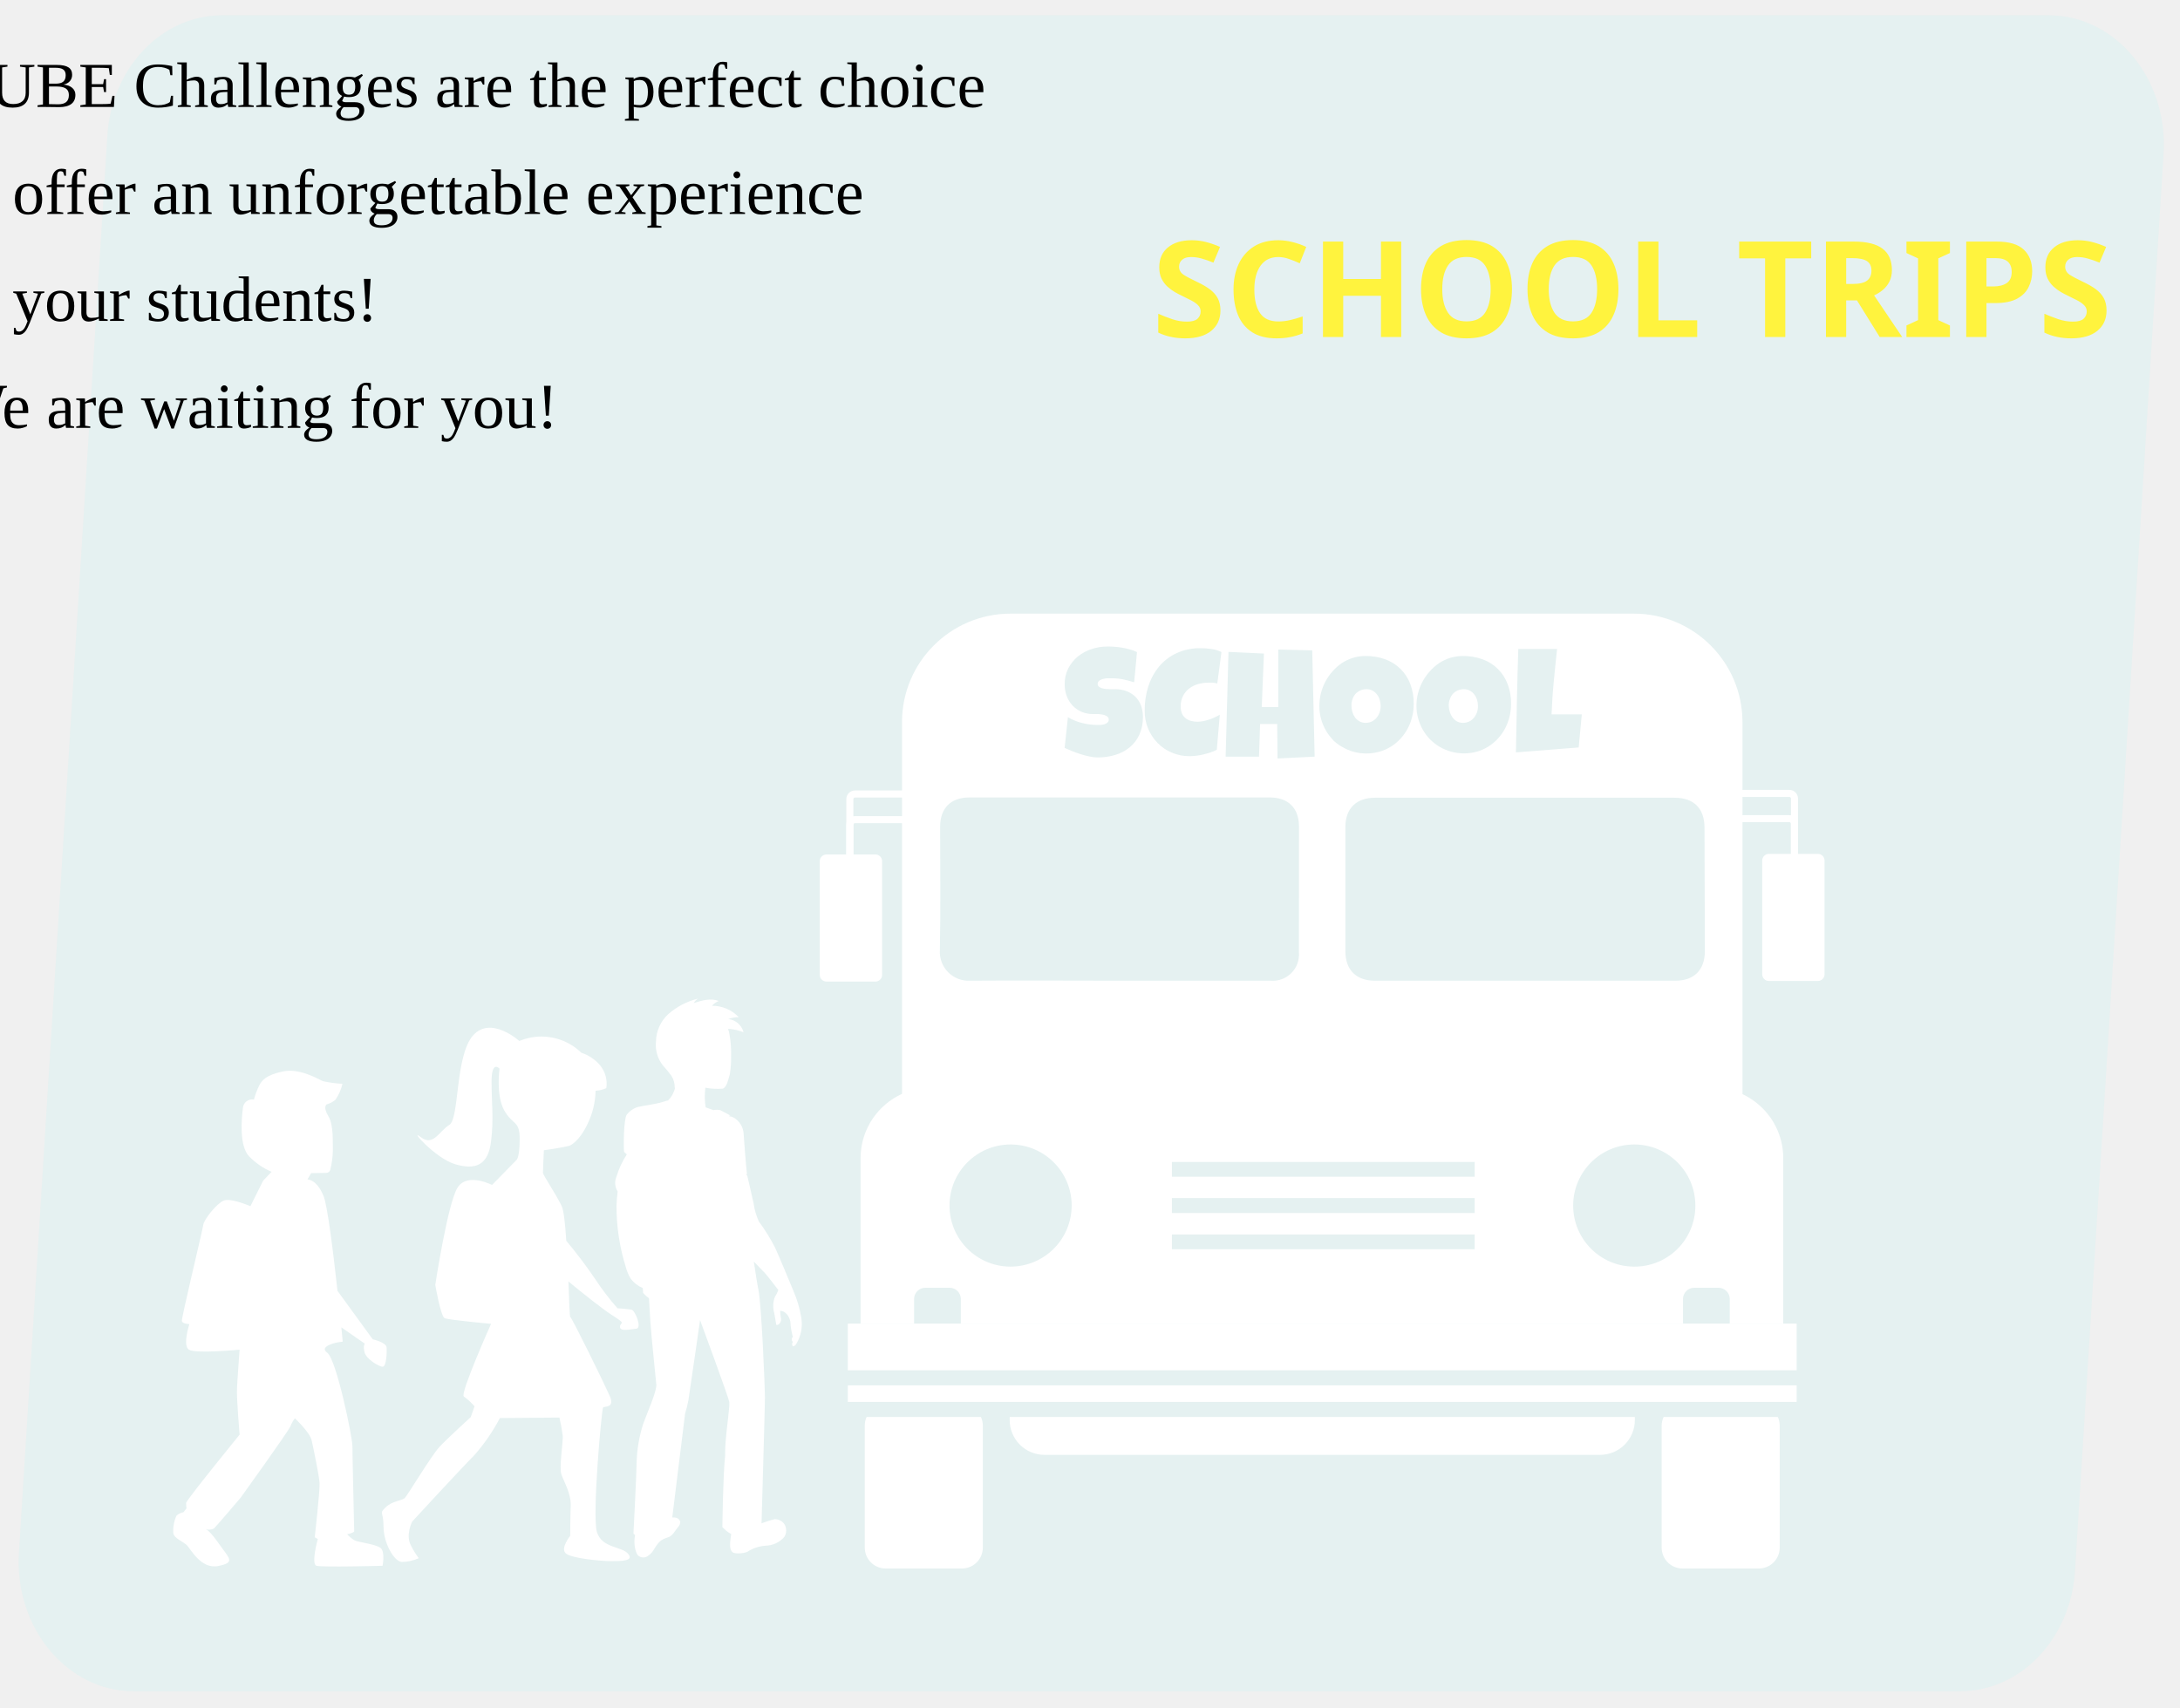
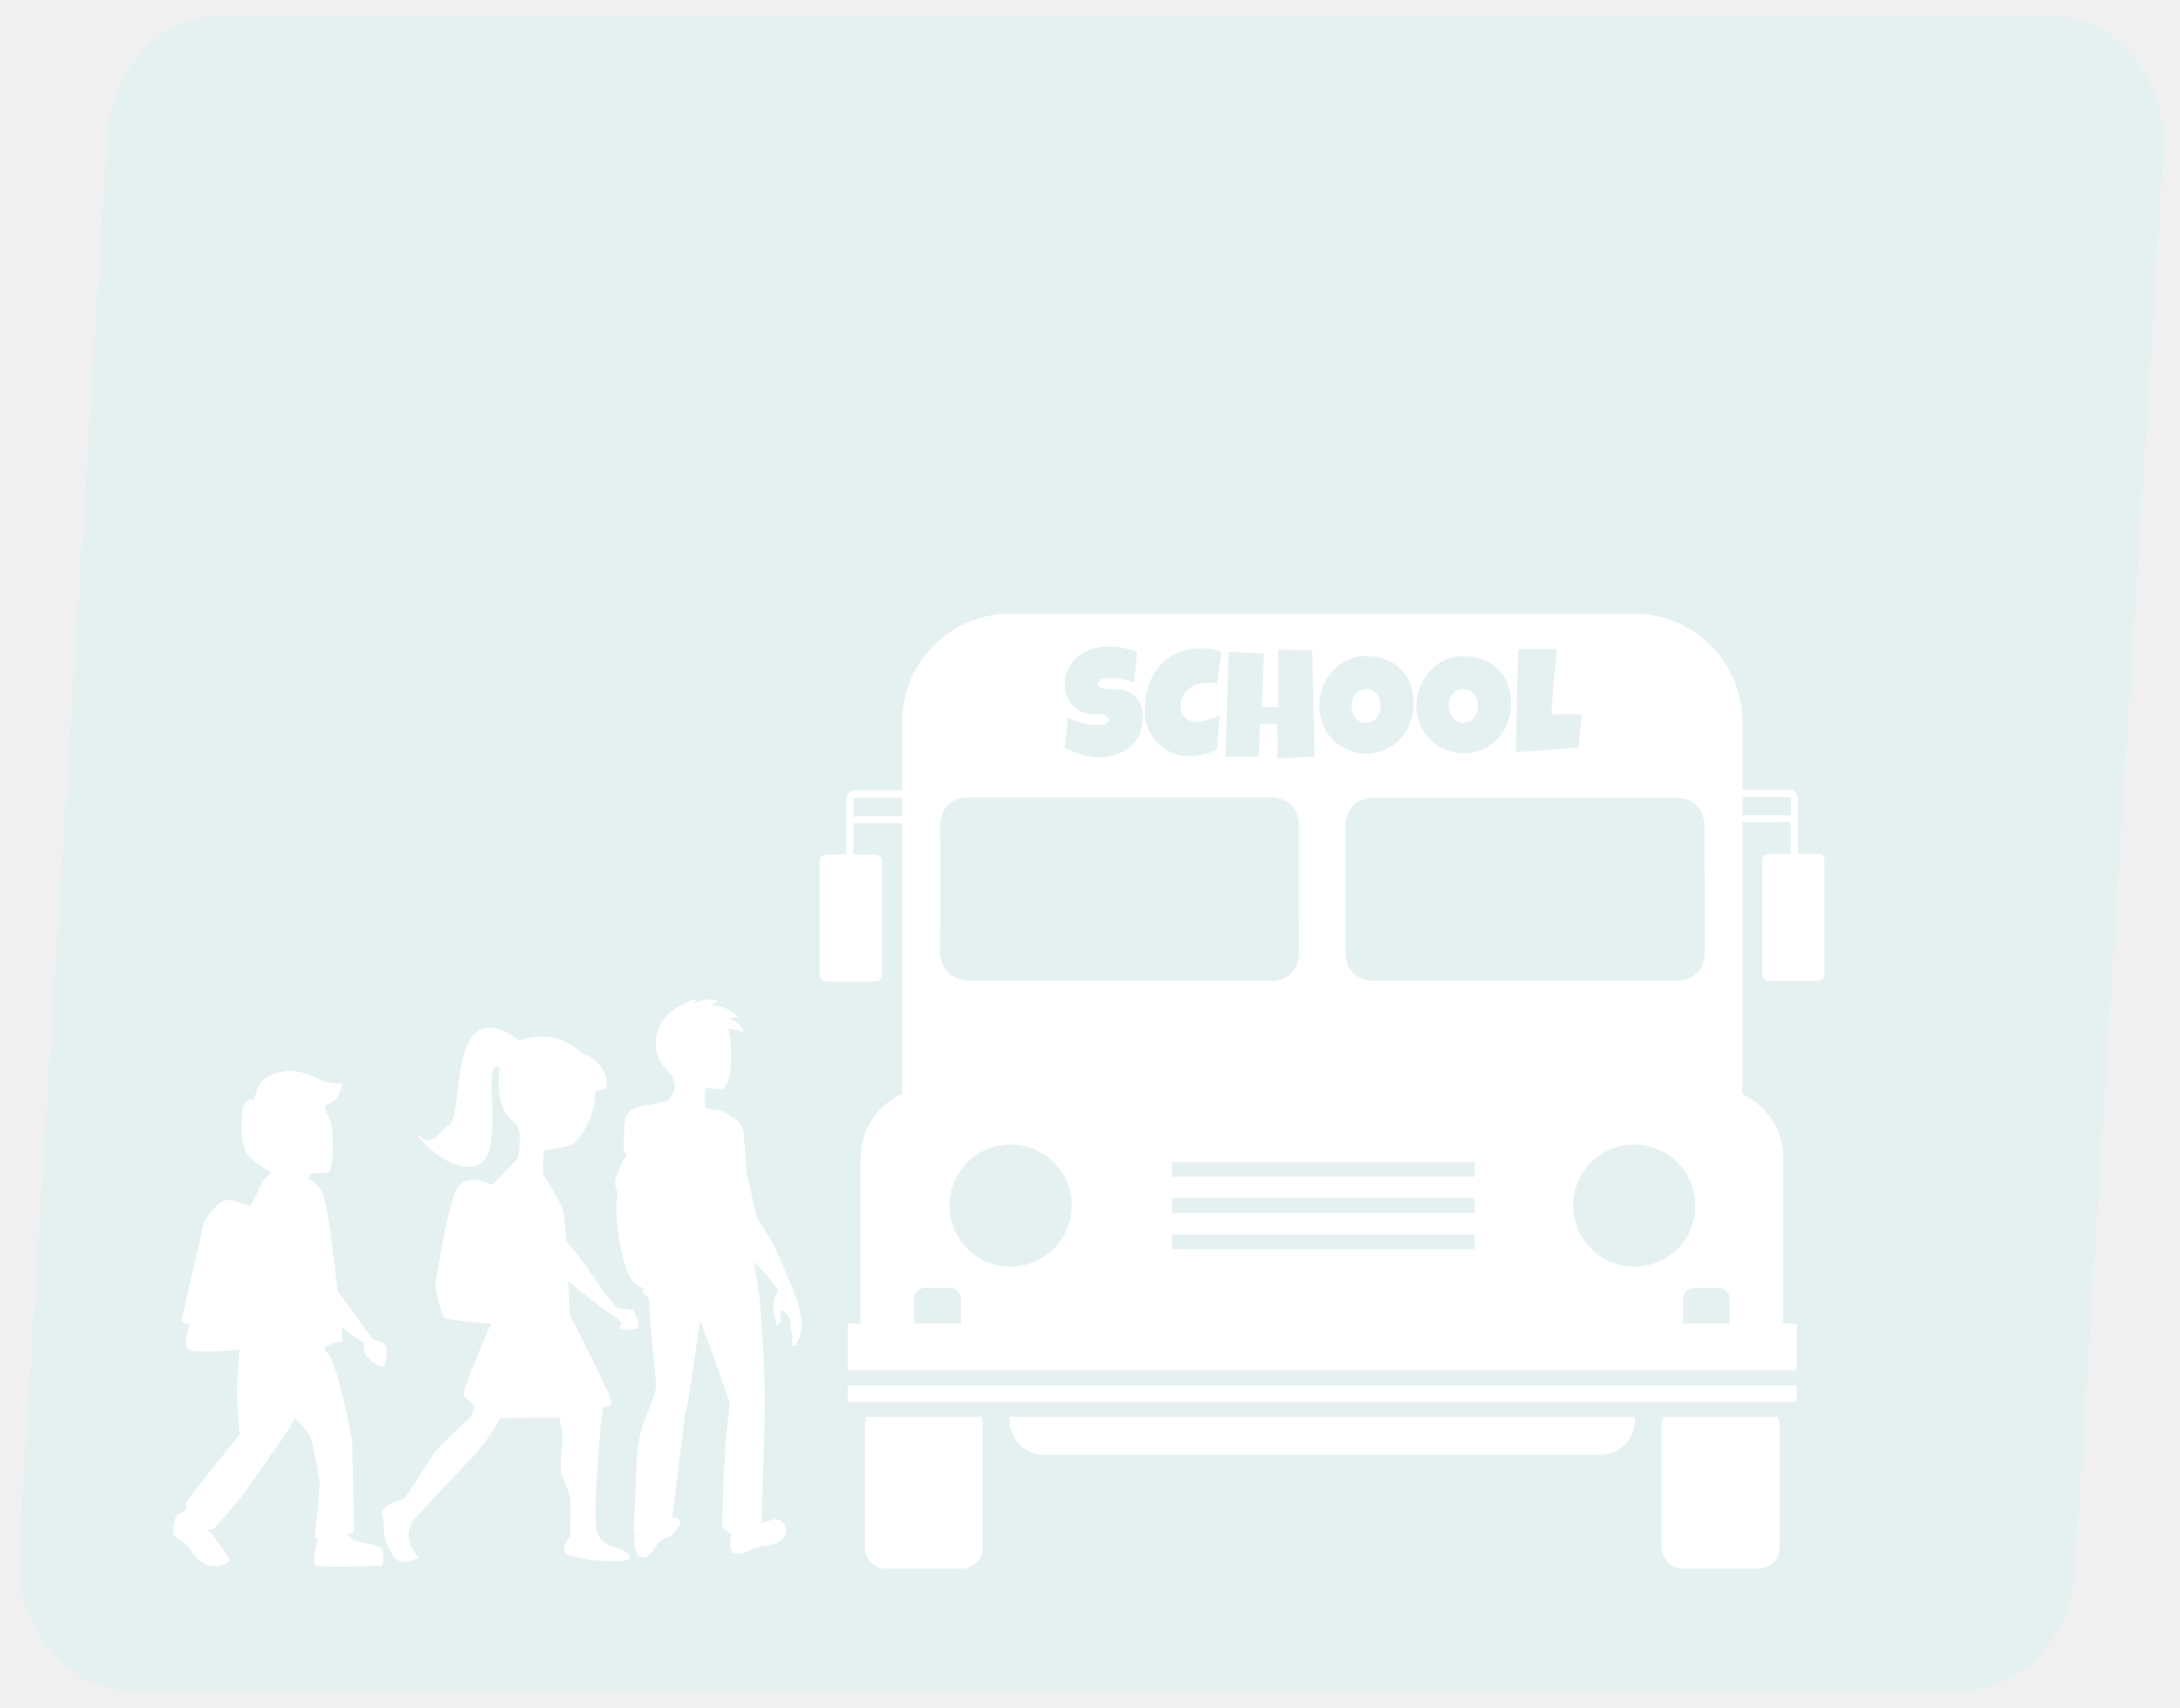
<svg xmlns="http://www.w3.org/2000/svg" data-name="Layer 1" viewBox="0 0 407.53 319.26">
  <defs>
    <style>
            .schooltrips1 {
                fill: #00fff8;
                opacity: 0.05;
            }

            .schooltrips2 {
                fill: none;
                                                                            
                stroke-miterlimit: 10;
                stroke-width: 3px;
            }

            .eventTitle {
                font-size: 25px;
                fill: #fff33e;
font-family: TitilliumWebBold;
                font-weight: 700;
            }

            .schooltrips4 {
                fill: #fff;
            }
        </style>
  </defs>
  <path class="schooltrips1" d="M366.43,316.21H25c-12.47,0-22.33-11.9-21.46-25.9L20.07,25.36c.79-12.68,10.17-22.5,21.46-22.5H383c12.48,0,22.34,11.89,21.46,25.89l-16.56,265C387.1,306.38,377.73,316.21,366.43,316.21Z" />
  <path class="schooltrips2" d="M366.43,316.21H25c-12.47,0-22.33-11.9-21.46-25.9L20.07,25.36c.79-12.68,10.17-22.5,21.46-22.5H383c12.48,0,22.34,11.89,21.46,25.89l-16.56,265C387.1,306.38,377.73,316.21,366.43,316.21Z" />
-   <text class="eventTitle" transform="translate(215.37 63.01)">SCHOOL TRIPS</text>
+   <text class="eventTitle" transform="translate(185.37 63.01)" id="school" />
  <g id="SCHOOL_TRIPS">
    <g data-name="SCHOOL TRIPS">
      <path class="schooltrips4" d="M148.36,241.45v0c-.5-1.2-2.76-6.67-3.47-8.19a33.75,33.75,0,0,0-3-4.83,11.61,11.61,0,0,1-1-3.39c-.29-1.38-1.21-5.28-1.21-5.28h-.21a.41.41,0,0,0,.16-.35c-.13-.94-.55-6.25-.63-7.59a3.67,3.67,0,0,0-1.32-2.49,2.36,2.36,0,0,0-1.3-.62l-.14-.07.3-.08-1.89-1a2.93,2.93,0,0,0-1.25,0c-.55-.19-1.07-.36-1.49-.53a13.2,13.2,0,0,1-.05-3.66,12.66,12.66,0,0,0,3.24.18c.76-.22,1.05-1.76,1.33-2.67a19,19,0,0,0,.24-3.49,19.91,19.91,0,0,0-.3-4,3.78,3.78,0,0,0-.27-1h.38A8.8,8.8,0,0,1,139,193a3.33,3.33,0,0,0-2.84-2.47,5.13,5.13,0,0,1,1.94-.35,6.76,6.76,0,0,0-5-2.13,3,3,0,0,1,1.26-.89c-1.48-.61-3.15-.11-4.67.38a2.44,2.44,0,0,1,.8-.83,13.09,13.09,0,0,0-5.55,2.89,7.09,7.09,0,0,0-2.31,5.11,6.18,6.18,0,0,0,1.26,4.45,23.63,23.63,0,0,1,1.64,2,4,4,0,0,1,.6,2.2l.07,0a4.84,4.84,0,0,1-1.31,2.39v0a3.31,3.31,0,0,0-.73.2,13,13,0,0,1-1.57.4h0l-2.31.42h0c-.4.07-.75.13-1,.19a4.17,4.17,0,0,0-2.16,1.51c-.52,1-.58,5.84-.46,6.9,0,0,.2.19.52.46a16.07,16.07,0,0,0-1.93,4.14,3,3,0,0,0,.22,2.8,23.49,23.49,0,0,0-.22,2.64A38.09,38.09,0,0,0,117,236.94c.1.35.21.69.34,1h0a5.1,5.1,0,0,0,.58,1.14,5.35,5.35,0,0,0,2.25,1.75l.05.89a5.6,5.6,0,0,0,1.1,1c.08,1.51.17,3.06.26,4.41.24,3.36,1,10.43,1.11,11.72s-1.75,5.39-2.45,7.36a26.18,26.18,0,0,0-1.23,7.14c0,1.9-.59,13.39-.59,13.39a3.56,3.56,0,0,0,.31.26,5.92,5.92,0,0,0,.21,3.23,1.71,1.71,0,0,0,.31.56,1.45,1.45,0,0,0,1.65.25,3.19,3.19,0,0,0,1.26-1.21,9.56,9.56,0,0,1,1-1.44,3.15,3.15,0,0,1,1.3-.81,6,6,0,0,0,.67-.24,3,3,0,0,0,1-1l.63-.83a1.51,1.51,0,0,0,.41-.93,1,1,0,0,0-.77-.81,2,2,0,0,0-.73-.05l2.4-19.41h0a23.54,23.54,0,0,0,.63-2.57c.4-2.58,2.17-14.93,2.17-14.93s5.29,14.32,5.47,15.33a4.55,4.55,0,0,1,0,.58s0,.29-.06.78c-.17,1.95-.68,5.34-.72,7.84,0,.22,0,.47,0,.76-.41,3.81-.52,13.42-.52,13.42l.74.7a9.1,9.1,0,0,0,.91.6c-.38,2.31-.19,2.91.19,3.34s2.06.3,2.79,0a7.22,7.22,0,0,1,3.38-1.16,4.8,4.8,0,0,0,3.57-1.64,2.27,2.27,0,0,0,0-2.42,2.24,2.24,0,0,0-1.79-.91,19.62,19.62,0,0,0-2.47.78c.12-4.2.64-22,.64-23.57,0-1.8-.64-17.29-1.22-20.09l-.06-.28c-.16-.77-.45-2.63-.8-5,.81.87,1.7,1.74,2.06,2.13s2,2.49,2.52,3.19a5.92,5.92,0,0,1-.65,1.31,4.77,4.77,0,0,0-.11,3c.13.74.26,1.48.38,2.22.54.07.92-.56.9-1.08a10.54,10.54,0,0,1-.19-1.56c1,0,1.72,1,1.91,2a14,14,0,0,0,.48,2.89.6.6,0,0,0,0,.92.68.68,0,0,0,0,.84.92.92,0,0,0,.66-.5,7.19,7.19,0,0,0,.9-4.93A21,21,0,0,0,148.36,241.45Z" />
      <path class="schooltrips4" d="M68.14,252.81c.31,1.3,2.72,2.72,3.4,2.72s.8-2.59.74-3.58-2.6-1.54-2.6-1.54-3.42-4.69-6.59-9.06c-.78-7.12-1.86-15.93-2.61-17.75-1.29-3.15-3-3.09-3-3.09l.68-1.17,2.85-.05a.77.77,0,0,0,.74-.6,16.9,16.9,0,0,0,.48-3.61c-.06-1.42.19-4.7-.86-6.42s-.31-2.17-.31-2.17a4.62,4.62,0,0,0,1.64-.86,8.62,8.62,0,0,0,1.32-3,19.93,19.93,0,0,1-3.7-.5c-.74-.33-4.28-2.47-7.41-1.81s-4,1.64-4.53,2.8a13.69,13.69,0,0,0-.91,2.47,1.72,1.72,0,0,0-2.06,1.56c-.24,1.9-.74,7.08,1.16,9.06a13.08,13.08,0,0,0,4.2,2.88l-1.57,1.65-2.39,4.78s-3.62-1.57-4.94-1.07S38.12,228,38,229s-4.12,17.46-4,18,1.4.57,1.4.57-1.31,4-.08,4.78,9.47,0,9.47,0-.41,5.52-.49,7.33.49,8.56.49,8.56-10,12.27-10,12.77a7.21,7.21,0,0,0,.08,1l-.58.74a2.33,2.33,0,0,0-1.31.65,6.83,6.83,0,0,0-.58,3.3c.17.9,1.73,1.48,2.47,2.14s2.64,4.61,5.93,3.95,2.06-1.4.16-4.11c-1.62-2.34-2.34-2.73-2.51-2.79a2,2,0,0,0,1.53-.1C40.51,285.3,45,280,45,280s8.81-12.23,9.31-13.36a5.22,5.22,0,0,1,.82-1.46s2.8,2.63,3.13,4.11,1.4,6.59,1.48,8-.9,10.13-.9,10.13l.57.33s-1.31,4.69-.24,5,12.35,0,12.35,0,.49-2.55-.33-3.29S67,288.35,66.29,288a6.12,6.12,0,0,1-1.4-1.15s1.32-.25,1.32-.58-.33-14.16-.33-15.89-3-16.23-4.7-17.46S63,251,63,251l1.07-.16s-.09-1-.26-2.67l4.4,3.06S67.83,251.52,68.14,252.81Z" />
      <path class="schooltrips4" d="M118.07,244.87a22.28,22.28,0,0,0-2.63-.26,47.93,47.93,0,0,1-4.21-5.52,88.69,88.69,0,0,0-5.37-7.1c-.2-3.1-.47-5.7-.86-6.5-1.14-2.36-3.5-5.78-3.5-6.22s.17-4.21.17-4.21,3.1-.41,4.82-.85c1.64-.82,2.86-3,3.4-4.18a14.8,14.8,0,0,0,1.45-6.1,5.29,5.29,0,0,0,2-.48,5.43,5.43,0,0,0-1.19-4.31,7.8,7.8,0,0,0-3.47-2.31,10.72,10.72,0,0,0-10.06-2.71,9,9,0,0,0-1.54.51s-5.35-4.83-8.68-1S85.89,209.18,84,210.32s-3,4.12-5.35,2.28,2.72,4,6.49,5.09,6.13.17,6.66-4.3.09-7,.09-11.14,1.49-2.45,1.49-2.45-.7,5,.88,7.8,2.89,1.85,2.89,5.27-.53,3.94-.53,3.94l-4.64,4.74s-4.56-2.37-6.41.44-4.2,18.24-4.2,18.24,1,5.87,1.75,6.22,8.68,1.06,8.68,1.06-5.87,13.15-5.09,13.59a11.38,11.38,0,0,1,2,1.84l-.7,2s-4.38,4-5.88,5.61-6,9.12-6.48,9.56-2.37.52-3.6,1.75-.35.61-.35,3.6,1.93,6.49,3.42,6.57a7.67,7.67,0,0,0,3.16-.7,15,15,0,0,1-1.41-2.28c-1.14-2,.18-4.56.18-4.56s9.12-9.91,11.57-12.36a35,35,0,0,0,4.83-7l11.13-.09a33,33,0,0,1,.62,3.42c.09,1.14-.7,5.88-.26,7.19s1.84,3.6,1.75,5.88-.09,5.61-.09,5.61-1.84,2.28-.88,3.25,6.58,1.49,8.51,1.49,4.39,0,3.16-1.4-4.83-1-5.79-4,.88-23.06,1.14-23.33,2.28.18,1.23-2.19-7.11-14.73-7.37-14.73c-.1,0-.2-2.95-.34-6.64,2.78,2.3,6.45,5.21,8.15,6.29,2.89,1.84,1.49,1.22,1.49,2.19s2,.44,3.07.35S118.77,245.05,118.07,244.87Z" />
      <rect class="schooltrips4" x="158.49" y="247.47" width="177.38" height="8.73" />
      <path class="schooltrips4" d="M188.75,265.5a6.5,6.5,0,0,0,6.51,6.51H299.1a6.51,6.51,0,0,0,6.52-6.51v-.57H188.75Z" />
      <path class="schooltrips4" d="M161.66,266.54v22.81a3.91,3.91,0,0,0,3.91,3.91h14.25a3.91,3.91,0,0,0,3.91-3.91V266.54a3.91,3.91,0,0,0-.35-1.61H162A3.76,3.76,0,0,0,161.66,266.54Z" />
      <path class="schooltrips4" d="M310.63,266.54v22.81a3.91,3.91,0,0,0,3.91,3.91h14.25a3.91,3.91,0,0,0,3.91-3.91V266.54a3.91,3.91,0,0,0-.35-1.61H311A3.91,3.91,0,0,0,310.63,266.54Z" />
      <polygon class="schooltrips4" points="158.49 259.02 158.49 262.11 162.01 262.11 183.38 262.11 188.75 262.11 305.62 262.11 310.98 262.11 332.35 262.11 335.87 262.11 335.87 259.02 158.49 259.02" />
      <path class="schooltrips4" d="M336.12,168.27H334.8v-19a.29.29,0,0,0-.29-.27h-9.44v-1.32h9.44a1.62,1.62,0,0,1,1.61,1.58Z" />
      <path class="schooltrips4" d="M336.12,173H334.8v-19a.29.29,0,0,0-.29-.28h-9.44v-1.31h9.44a1.61,1.61,0,0,1,1.61,1.57Z" />
      <rect class="schooltrips4" x="329.43" y="159.65" width="11.65" height="23.76" rx="1.24" />
      <path class="schooltrips4" d="M159.53,168.38h-1.32v-19a1.62,1.62,0,0,1,1.61-1.59h9.44v1.32h-9.44a.29.29,0,0,0-.29.29Z" />
      <path class="schooltrips4" d="M159.53,173.13h-1.32V154.18a1.62,1.62,0,0,1,1.61-1.59h9.44v1.32h-9.44a.28.28,0,0,0-.29.28Z" />
      <rect class="schooltrips4" x="153.24" y="159.76" width="11.65" height="23.76" rx="1.24" transform="translate(318.14 343.28) rotate(-180)" />
      <line class="schooltrips4" x1="210.53" y1="183.8" x2="207.13" y2="180.29" />
      <line class="schooltrips4" x1="286.45" y1="183.81" x2="282.93" y2="180.29" />
      <path class="schooltrips4" d="M320.27,203.34H174.1a13.21,13.21,0,0,0-13.22,13.21v30.92h10v-4.6a2.1,2.1,0,0,1,2.09-2.1h4.55a2.1,2.1,0,0,1,2.1,2.1v4.6h135v-4.6a2.1,2.1,0,0,1,2.09-2.1h4.55a2.1,2.1,0,0,1,2.1,2.1v4.6h10V216.55A13.2,13.2,0,0,0,320.27,203.34ZM188.88,236.82a11.42,11.42,0,1,1,11.46-11.47A11.44,11.44,0,0,1,188.88,236.82Zm86.8-3.26h-56.6V230.8h56.6Zm0-6.77h-56.6V224h56.6Zm0-6.78h-56.6v-2.76h56.6Zm29.73,16.81a11.42,11.42,0,1,1,11.52-11.4A11.36,11.36,0,0,1,305.41,236.82Z" />
      <path class="schooltrips4" d="M305.44,114.73H188.92a20.3,20.3,0,0,0-20.3,20.3v77.53H325.74V135A20.3,20.3,0,0,0,305.44,114.73ZM283.57,131q.1-4.81.26-9.67h7.25c-.22,2-.42,4.06-.62,6.09s-.33,4.08-.41,6.14c.43,0,.87,0,1.29,0h2.83l1.53,0-.58,6.19-11.73.92C283.44,137.4,283.5,134.17,283.57,131Zm-18.49-1.35a9.36,9.36,0,0,1,.84-2.19,9.68,9.68,0,0,1,1.33-1.9A9.21,9.21,0,0,1,269,124a8.38,8.38,0,0,1,2.1-1,8.06,8.06,0,0,1,2.38-.35,10.48,10.48,0,0,1,3.68.62,7.82,7.82,0,0,1,4.67,4.61,9.86,9.86,0,0,1,.65,3.69,10.32,10.32,0,0,1-.29,2.44,10.1,10.1,0,0,1-.84,2.21,9.37,9.37,0,0,1-1.34,1.89,8.87,8.87,0,0,1-1.77,1.47,8.41,8.41,0,0,1-2.14.95,9,9,0,0,1-4.84,0,8.74,8.74,0,0,1-2.13-.9,8.54,8.54,0,0,1-3.15-3.2,9.18,9.18,0,0,1-.88-2.14,8.93,8.93,0,0,1-.31-2.38A9.52,9.52,0,0,1,265.08,129.62Zm-50.4-1.34a10.88,10.88,0,0,1,2-3.69,9.43,9.43,0,0,1,3.29-2.51,10.37,10.37,0,0,1,4.5-.92,13.5,13.5,0,0,1,2,.15,6.46,6.46,0,0,1,1.87.57l-.78,5.88a5.76,5.76,0,0,0-.81-.15,7.32,7.32,0,0,0-.81,0,7,7,0,0,0-2,.27,4.84,4.84,0,0,0-1.65.83,4,4,0,0,0-1.14,1.39,4.21,4.21,0,0,0-.43,2,3.17,3.17,0,0,0,.23,1.25,2.3,2.3,0,0,0,.65.88,2.74,2.74,0,0,0,1,.51,4.5,4.5,0,0,0,1.25.17,5.8,5.8,0,0,0,1.07-.11,8.08,8.08,0,0,0,1.1-.29,9,9,0,0,0,1.06-.42,10.46,10.46,0,0,0,.95-.49l-.56,6.55a9,9,0,0,1-1.17.5c-.43.14-.86.26-1.31.37a10.32,10.32,0,0,1-1.33.24,9.77,9.77,0,0,1-1.29.09,8.24,8.24,0,0,1-3.3-.66,8,8,0,0,1-2.66-1.8,8.44,8.44,0,0,1-2.42-6A14.42,14.42,0,0,1,214.68,128.28Zm-7.57,5.77a1.27,1.27,0,0,0-.43-.3,2.63,2.63,0,0,0-.6-.18,5.07,5.07,0,0,0-.65-.09l-.6,0h-.45a5.5,5.5,0,0,1-2.18-.42,5,5,0,0,1-1.68-1.16,5.35,5.35,0,0,1-1.1-1.77,6.26,6.26,0,0,1-.39-2.23,6.42,6.42,0,0,1,.66-2.94,7.12,7.12,0,0,1,1.77-2.22,8.09,8.09,0,0,1,2.55-1.4,9.25,9.25,0,0,1,3-.49c.45,0,.92,0,1.4.05a11.33,11.33,0,0,1,1.44.18,12.41,12.41,0,0,1,1.4.32,7.75,7.75,0,0,1,1.3.49l-.53,5.65a16.86,16.86,0,0,0-2-.53,9.62,9.62,0,0,0-2-.22h-.47c-.19,0-.39,0-.6,0s-.42.06-.63.1a2.54,2.54,0,0,0-.57.19,1.17,1.17,0,0,0-.41.31.68.68,0,0,0-.14.46.69.69,0,0,0,.23.5,1.64,1.64,0,0,0,.56.29,4.15,4.15,0,0,0,.75.15c.28,0,.55,0,.82.05h.75a3.28,3.28,0,0,1,.57,0,5.59,5.59,0,0,1,2,.47,4.75,4.75,0,0,1,1.51,1.07,4.66,4.66,0,0,1,.95,1.6,6.32,6.32,0,0,1,.32,2,7.9,7.9,0,0,1-.66,3.34,6.58,6.58,0,0,1-1.81,2.37,7.61,7.61,0,0,1-2.69,1.42,11,11,0,0,1-3.31.48,7.09,7.09,0,0,1-1.5-.18A15.77,15.77,0,0,1,202,141c-.55-.18-1.09-.37-1.61-.58l-1.37-.59.62-5.74a9.89,9.89,0,0,0,2.62,1.08,11.72,11.72,0,0,0,2.84.37l.64,0a3.39,3.39,0,0,0,.72-.13,1.49,1.49,0,0,0,.57-.31.75.75,0,0,0,.24-.6A.69.69,0,0,0,207.11,134.05Zm35.71,44a4.9,4.9,0,0,1-5.25,5.28H209.28c-9.3,0-18.61-.07-27.91,0a5.38,5.38,0,0,1-5.67-5.72c.16-7.69.05-15.38.05-23.07,0-3.48,2-5.47,5.45-5.47q28.1,0,56.2,0c3.41,0,5.42,2,5.43,5.36Q242.83,166.3,242.82,178.08Zm-4-36.27-.06-6.44h-3.2l-.2,6.1h-6.24l.53-19.59,6.63.31-.41,10h3.09l0-10.75,6.35.16.45,19.87Zm10.37-3.48a8.58,8.58,0,0,1-1.36-1.81,9.18,9.18,0,0,1-.88-2.14,8.93,8.93,0,0,1-.31-2.38,10,10,0,0,1,.29-2.38,10.33,10.33,0,0,1,.84-2.19,9.68,9.68,0,0,1,1.33-1.9A9.21,9.21,0,0,1,250.8,124a8.72,8.72,0,0,1,2.1-1,8.11,8.11,0,0,1,2.38-.35,10.58,10.58,0,0,1,3.69.62,7.89,7.89,0,0,1,4.67,4.61,10.06,10.06,0,0,1,.64,3.69,9.82,9.82,0,0,1-.29,2.44,9.18,9.18,0,0,1-.84,2.21,9,9,0,0,1-1.34,1.89,8.34,8.34,0,0,1-1.77,1.47,8.26,8.26,0,0,1-2.14.95,8.89,8.89,0,0,1-7-.88A8.66,8.66,0,0,1,249.14,138.33Zm69.52,39.47c0,3.54-2,5.56-5.51,5.56H257c-3.44,0-5.48-2-5.49-5.46q0-11.65,0-23.32c0-3.42,2.06-5.43,5.52-5.43h56c3.61,0,5.61,2,5.61,5.6Z" />
      <path class="schooltrips4" d="M254.13,134.86a2.26,2.26,0,0,0,1.15.29,2.66,2.66,0,0,0,1.18-.26,2.63,2.63,0,0,0,.88-.7,3,3,0,0,0,.56-1,3.61,3.61,0,0,0,.2-1.18,3.86,3.86,0,0,0-.18-1.17,3,3,0,0,0-.51-1,2.56,2.56,0,0,0-.82-.71,2.34,2.34,0,0,0-1.14-.27,2.72,2.72,0,0,0-1.17.24,2.85,2.85,0,0,0-.89.64,3,3,0,0,0-.56,1,3.4,3.4,0,0,0-.19,1.16,4.29,4.29,0,0,0,.16,1.17,3.56,3.56,0,0,0,.5,1.06A2.9,2.9,0,0,0,254.13,134.86Z" />
      <path class="schooltrips4" d="M271.5,134.09a2.78,2.78,0,0,0,.83.77,2.26,2.26,0,0,0,1.15.29,2.66,2.66,0,0,0,1.18-.26,2.63,2.63,0,0,0,.88-.7,3.2,3.2,0,0,0,.56-1,3.6,3.6,0,0,0,.19-1.18,3.85,3.85,0,0,0-.17-1.17,3.15,3.15,0,0,0-.51-1,2.59,2.59,0,0,0-.83-.71,2.33,2.33,0,0,0-1.13-.27,2.74,2.74,0,0,0-2.06.88,3,3,0,0,0-.56,1,3.41,3.41,0,0,0-.2,1.16A4.3,4.3,0,0,0,271,133,3.56,3.56,0,0,0,271.5,134.09Z" />
    </g>
  </g>
-   <text x="-10" y="20" class="hiddenText">CUBE Challenges are the perfect choice 
-     <tspan x="-10" y="40">to offer an unforgettable experience</tspan>
-     <tspan x="-10" y="60">to your students! </tspan>
-     <tspan x="-10" y="80">We are waiting for you!</tspan>
-   </text>
+   <text x="-10" y="20" class="hiddenText" id="school0">  </text>
+   <text x="-10" y="40" class="hiddenText" id="school1" />
+   <text x="-10" y="60" class="hiddenText" id="school2" />
+   <text x="-10" y="80" class="hiddenText" id="school3" />
</svg>
